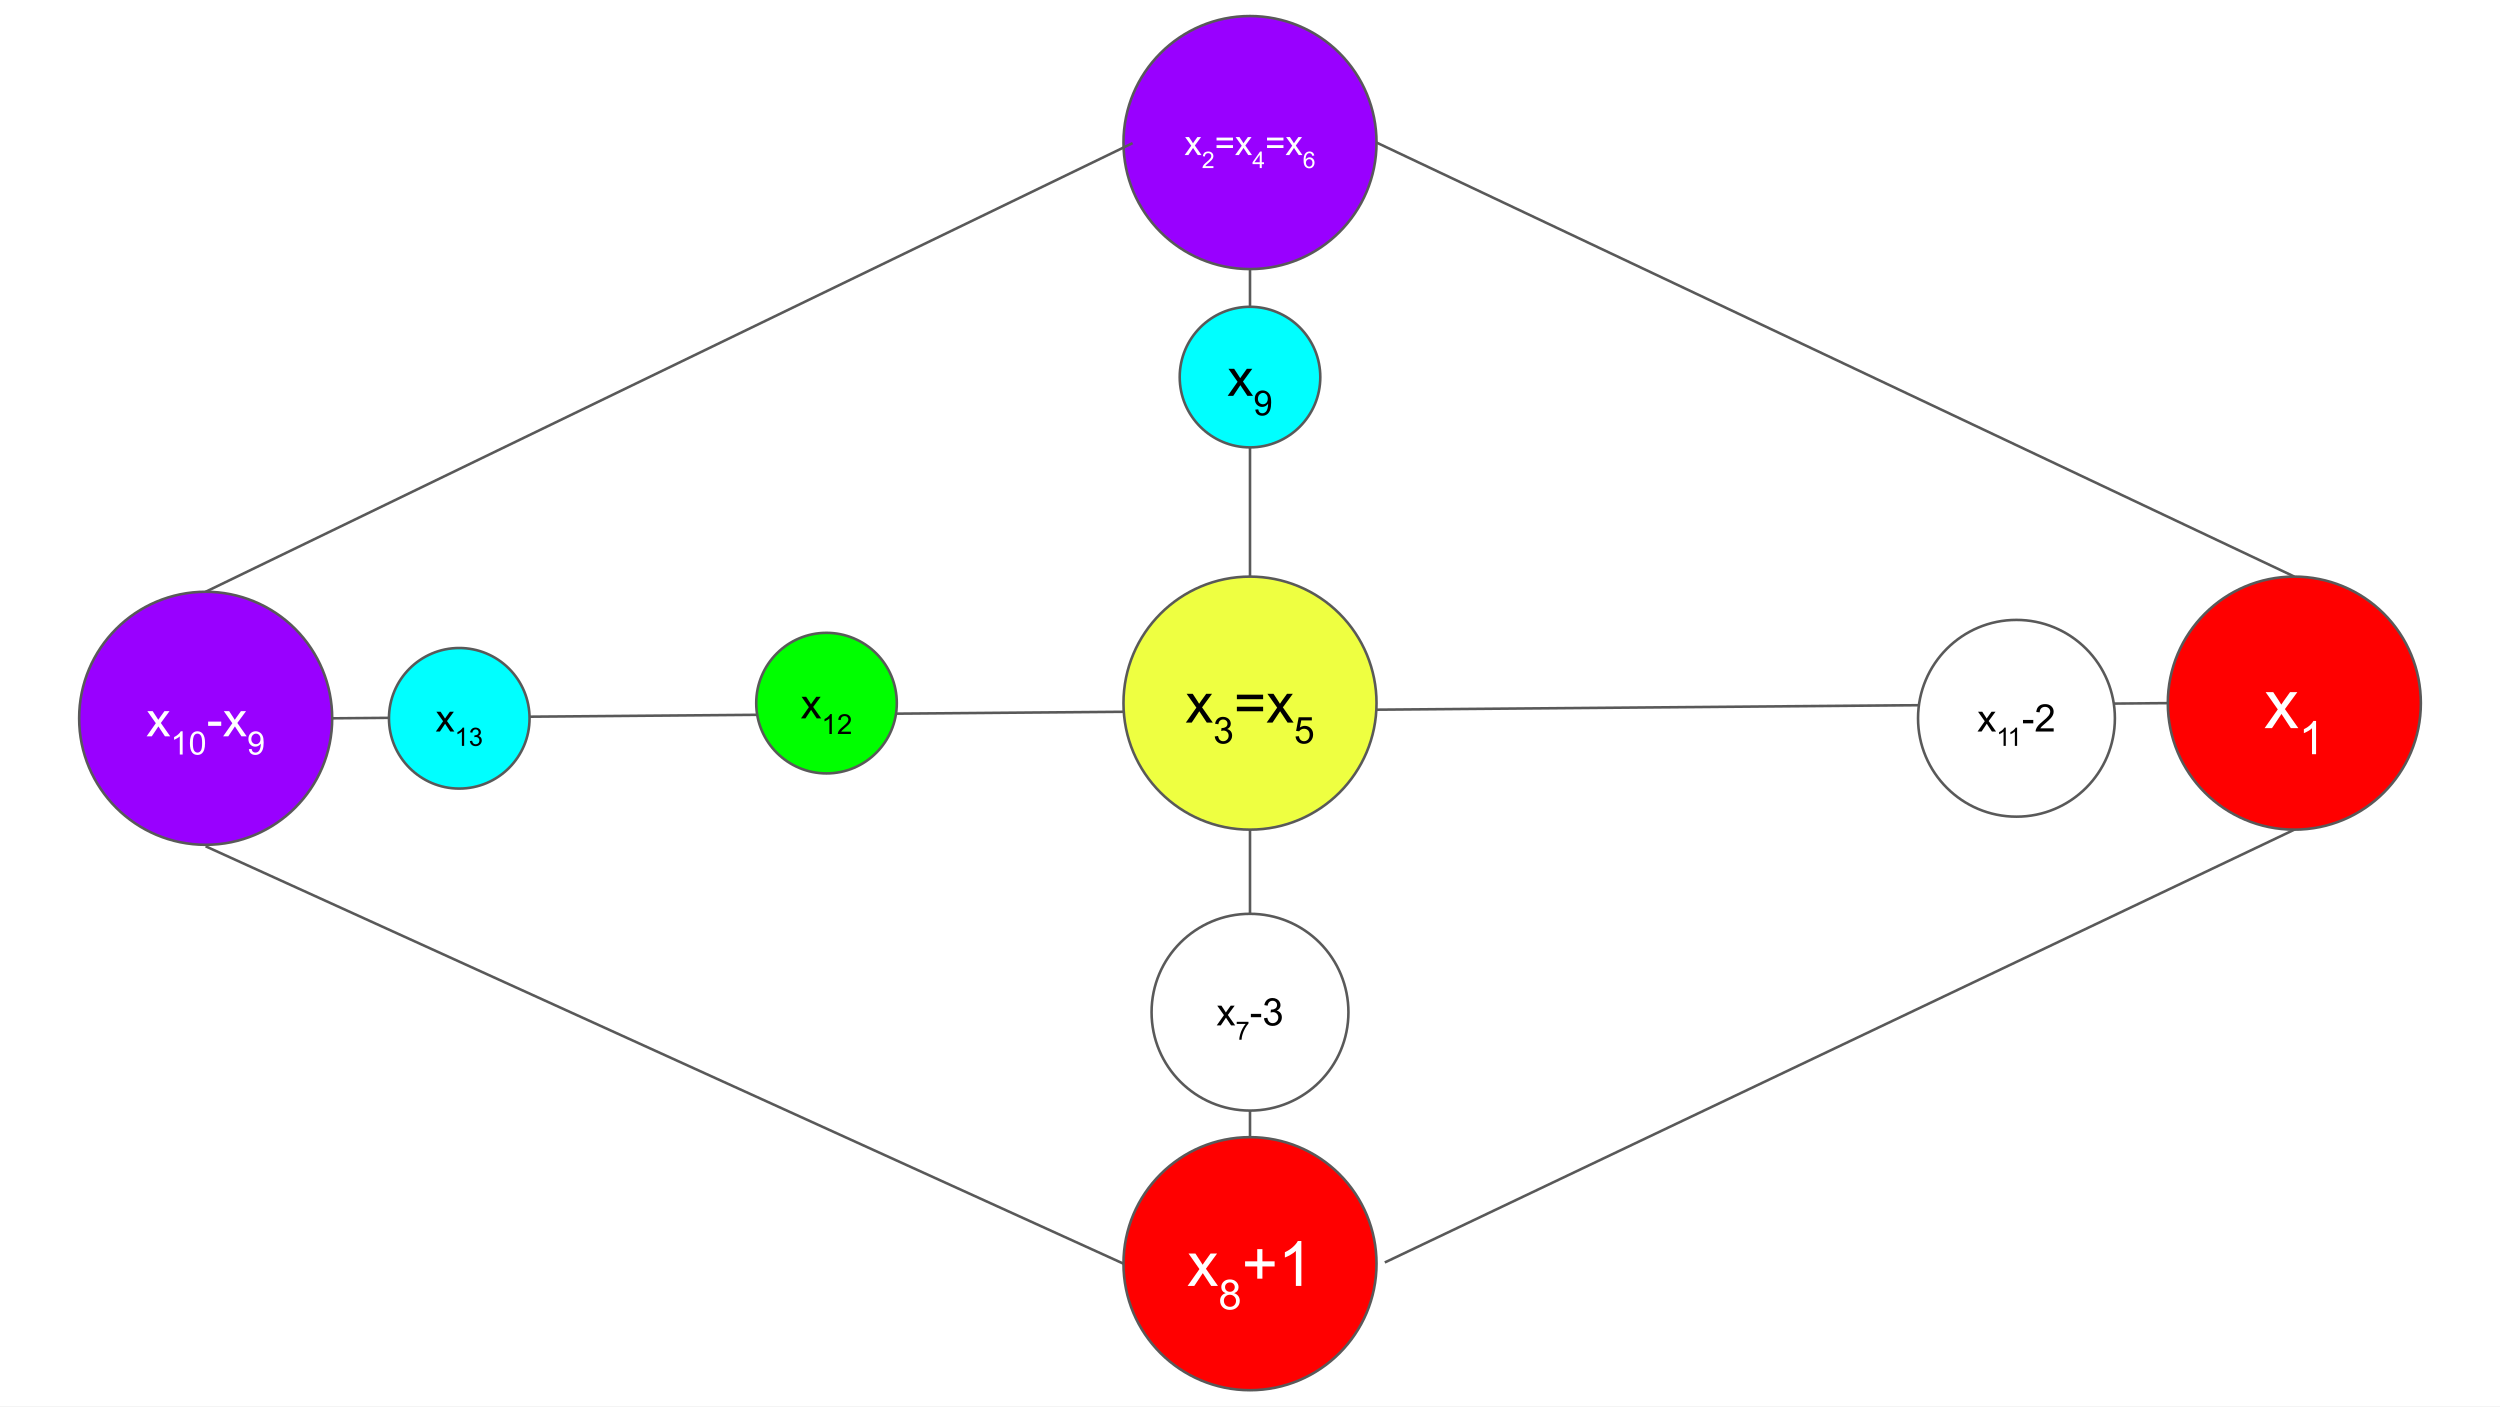
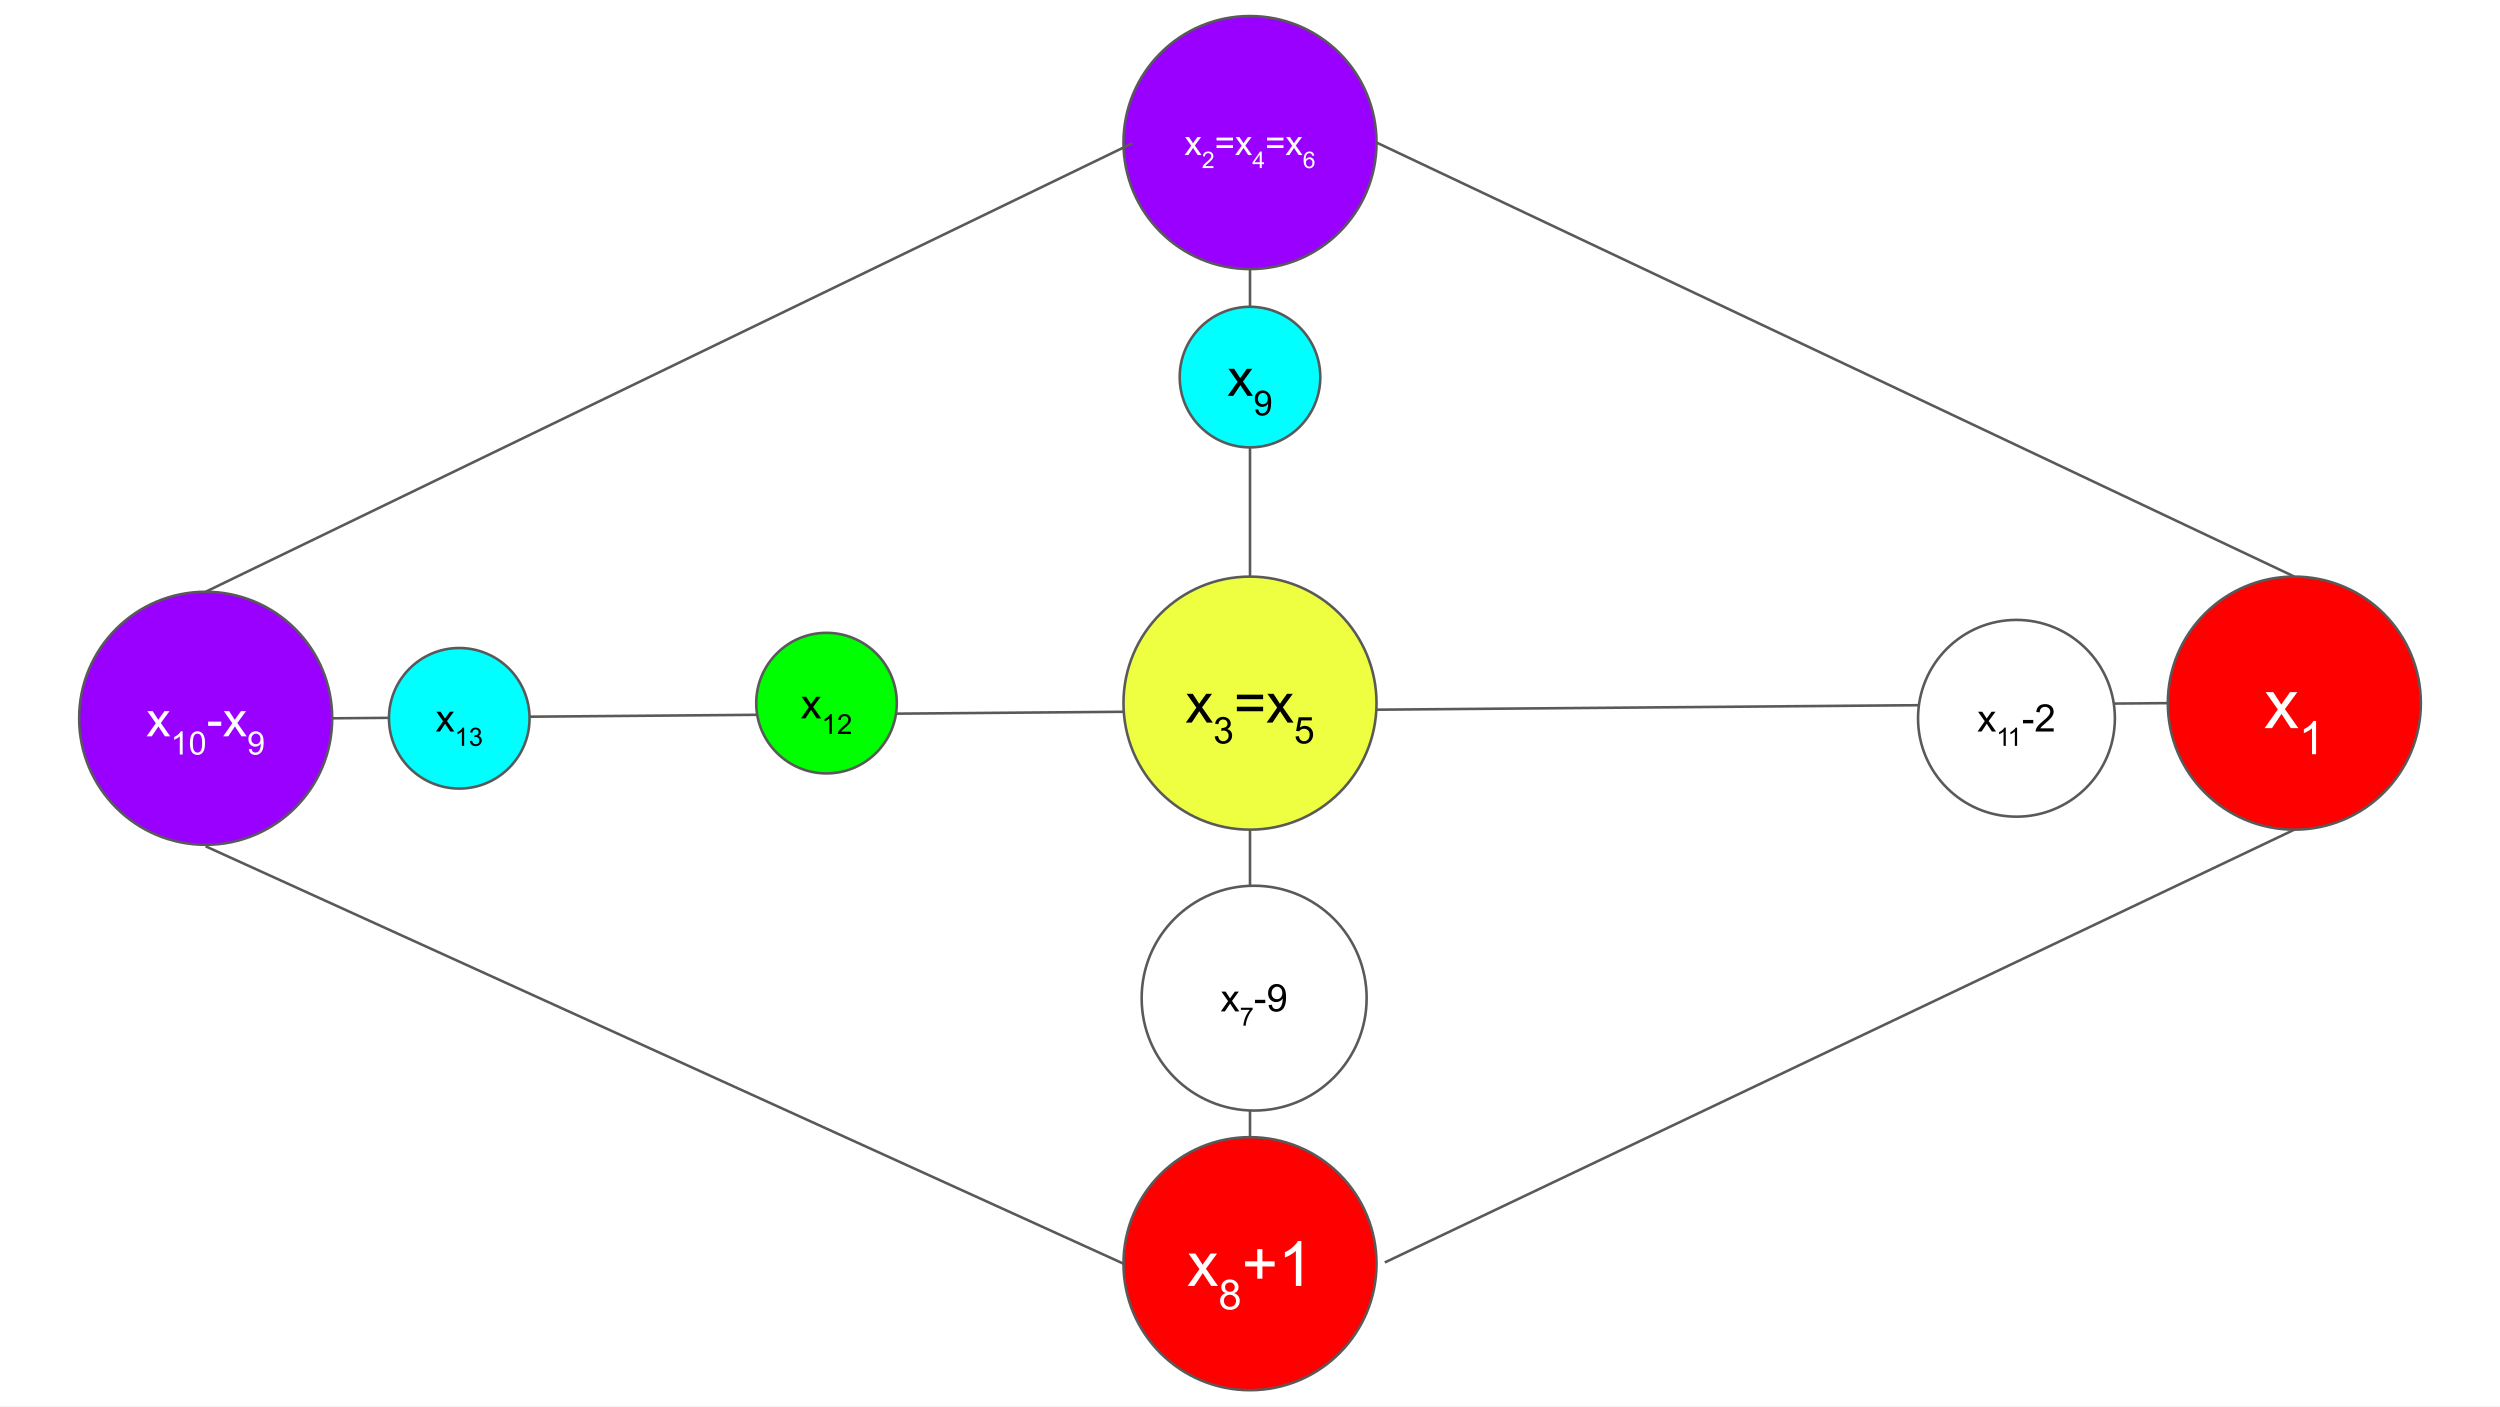
<svg xmlns="http://www.w3.org/2000/svg" version="1.1" viewBox="0.0 0.0 960.0 540.0" fill="none" stroke="none" stroke-linecap="square" stroke-miterlimit="10">
  <clipPath id="g3cfddd5f91a_0_0.0">
    <path d="m0 0l960.0 0l0 540.0l-960.0 0l0 -540.0z" clip-rule="nonzero" />
  </clipPath>
  <g clip-path="url(#g3cfddd5f91a_0_0.0)">
    <path fill="#ffffff" d="m0 0l960.0 0l0 540.0l-960.0 0z" fill-rule="evenodd" />
    <path fill="#000000" fill-opacity="0.0" d="m127.559 275.824l704.882 -5.827" fill-rule="evenodd" />
    <path stroke="#595959" stroke-width="1.0" stroke-linejoin="round" stroke-linecap="butt" d="m127.559 275.824l704.882 -5.827" fill-rule="evenodd" />
    <path fill="#000000" fill-opacity="0.0" d="m480.0 103.325l0 333.354" fill-rule="evenodd" />
    <path stroke="#595959" stroke-width="1.0" stroke-linejoin="round" stroke-linecap="butt" d="m480.0 103.325l0 333.354" fill-rule="evenodd" />
    <path fill="#eeff41" d="m431.417 270.0c0 -26.831 21.751 -48.583 48.583 -48.583c12.885 0 25.242 5.119 34.353 14.23c9.111 9.111 14.23 21.468 14.23 34.353c0 26.831 -21.751 48.583 -48.583 48.583c-26.831 0 -48.583 -21.751 -48.583 -48.583z" fill-rule="evenodd" />
    <path stroke="#595959" stroke-width="1.0" stroke-linejoin="round" stroke-linecap="butt" d="m431.417 270.0c0 -26.831 21.751 -48.583 48.583 -48.583c12.885 0 25.242 5.119 34.353 14.23c9.111 9.111 14.23 21.468 14.23 34.353c0 26.831 -21.751 48.583 -48.583 48.583c-26.831 0 -48.583 -21.751 -48.583 -48.583z" fill-rule="evenodd" />
    <path fill="#000000" d="m455.357 277.48l4.047 -5.75l-3.75 -5.312l2.344 0l1.703 2.594q0.484 0.734 0.766 1.234q0.469 -0.688 0.844 -1.219l1.875 -2.609l2.234 0l-3.828 5.203l4.125 5.859l-2.312 0l-2.266 -3.438l-0.609 -0.922l-2.906 4.359l-2.266 0z" fill-rule="nonzero" />
    <path fill="#000000" d="m466.458 282.793l1.25 -0.172q0.219 1.062 0.734 1.531q0.516 0.469 1.266 0.469q0.875 0 1.484 -0.609q0.609 -0.609 0.609 -1.516q0 -0.859 -0.562 -1.406q-0.562 -0.562 -1.438 -0.562q-0.344 0 -0.875 0.141l0.141 -1.109q0.125 0.016 0.203 0.016q0.797 0 1.438 -0.406q0.641 -0.422 0.641 -1.297q0 -0.688 -0.469 -1.125q-0.469 -0.453 -1.203 -0.453q-0.734 0 -1.219 0.453q-0.484 0.453 -0.625 1.375l-1.25 -0.219q0.234 -1.266 1.047 -1.953q0.812 -0.688 2.016 -0.688q0.828 0 1.531 0.359q0.703 0.359 1.078 0.984q0.375 0.609 0.375 1.297q0 0.656 -0.359 1.203q-0.359 0.547 -1.047 0.859q0.906 0.219 1.406 0.875q0.5 0.656 0.5 1.641q0 1.328 -0.984 2.266q-0.969 0.922 -2.453 0.922q-1.328 0 -2.219 -0.797q-0.891 -0.812 -1.016 -2.078z" fill-rule="nonzero" />
    <path fill="#000000" d="m485.038 268.496l-10.078 0l0 -1.734l10.078 0l0 1.734zm0 4.641l-10.078 0l0 -1.75l10.078 0l0 1.75zm1.346 4.344l4.047 -5.75l-3.75 -5.312l2.344 0l1.703 2.594q0.484 0.734 0.766 1.234q0.469 -0.688 0.844 -1.219l1.875 -2.609l2.234 0l-3.828 5.203l4.125 5.859l-2.312 0l-2.266 -3.438l-0.609 -0.922l-2.906 4.359l-2.266 0z" fill-rule="nonzero" />
    <path fill="#000000" d="m497.485 282.808l1.312 -0.109q0.141 0.969 0.672 1.453q0.531 0.469 1.281 0.469q0.906 0 1.531 -0.672q0.625 -0.688 0.625 -1.812q0 -1.062 -0.609 -1.672q-0.594 -0.625 -1.562 -0.625q-0.609 0 -1.094 0.281q-0.484 0.266 -0.766 0.703l-1.172 -0.156l0.984 -5.234l5.062 0l0 1.203l-4.062 0l-0.547 2.734q0.922 -0.641 1.922 -0.641q1.328 0 2.25 0.922q0.922 0.922 0.922 2.375q0 1.391 -0.812 2.391q-0.984 1.234 -2.672 1.234q-1.391 0 -2.266 -0.766q-0.875 -0.781 -1.0 -2.078z" fill-rule="nonzero" />
    <path fill="#9900ff" d="m431.417 54.743c0 -26.831 21.751 -48.583 48.583 -48.583c12.885 0 25.242 5.119 34.353 14.23c9.111 9.111 14.23 21.468 14.23 34.353c0 26.831 -21.751 48.583 -48.583 48.583c-26.831 0 -48.583 -21.751 -48.583 -48.583z" fill-rule="evenodd" />
    <path stroke="#595959" stroke-width="1.0" stroke-linejoin="round" stroke-linecap="butt" d="m431.417 54.743c0 -26.831 21.751 -48.583 48.583 -48.583c12.885 0 25.242 5.119 34.353 14.23c9.111 9.111 14.23 21.468 14.23 34.353c0 26.831 -21.751 48.583 -48.583 48.583c-26.831 0 -48.583 -21.751 -48.583 -48.583z" fill-rule="evenodd" />
    <path fill="#ffffff" d="m454.91 59.543l2.531 -3.594l-2.344 -3.312l1.469 0l1.062 1.609q0.297 0.469 0.484 0.781q0.281 -0.438 0.516 -0.766l1.172 -1.625l1.406 0l-2.391 3.25l2.562 3.656l-1.438 0l-1.422 -2.141l-0.375 -0.594l-1.812 2.734l-1.422 0z" fill-rule="nonzero" />
    <path fill="#ffffff" d="m465.95 63.793l0 0.75l-4.203 0q0 -0.281 0.094 -0.547q0.156 -0.422 0.5 -0.828q0.359 -0.422 1.031 -0.969q1.031 -0.859 1.391 -1.344q0.375 -0.5 0.375 -0.938q0 -0.469 -0.328 -0.781q-0.328 -0.328 -0.859 -0.328q-0.578 0 -0.922 0.344q-0.328 0.328 -0.328 0.938l-0.797 -0.094q0.078 -0.891 0.609 -1.359q0.547 -0.469 1.453 -0.469q0.906 0 1.438 0.516q0.531 0.5 0.531 1.25q0 0.375 -0.156 0.75q-0.156 0.359 -0.516 0.766q-0.359 0.406 -1.203 1.125q-0.703 0.594 -0.906 0.797q-0.188 0.203 -0.312 0.422l3.109 0z" fill-rule="nonzero" />
    <path fill="#ffffff" d="m473.464 53.933l-6.312 0l0 -1.094l6.312 0l0 1.094zm0 2.891l-6.312 0l0 -1.094l6.312 0l0 1.094zm0.83 2.719l2.531 -3.594l-2.344 -3.312l1.469 0l1.062 1.609q0.297 0.469 0.484 0.781q0.281 -0.438 0.516 -0.766l1.172 -1.625l1.406 0l-2.391 3.25l2.562 3.656l-1.438 0l-1.422 -2.141l-0.375 -0.594l-1.812 2.734l-1.422 0z" fill-rule="nonzero" />
    <path fill="#ffffff" d="m483.739 64.543l0 -1.516l-2.766 0l0 -0.719l2.906 -4.125l0.641 0l0 4.125l0.844 0l0 0.719l-0.844 0l0 1.516l-0.781 0zm0 -2.234l0 -2.859l-2.0 2.859l2.0 0z" fill-rule="nonzero" />
    <path fill="#ffffff" d="m492.847 53.933l-6.312 0l0 -1.094l6.312 0l0 1.094zm0 2.891l-6.312 0l0 -1.094l6.312 0l0 1.094zm0.83 2.719l2.531 -3.594l-2.344 -3.312l1.469 0l1.062 1.609q0.297 0.469 0.484 0.781q0.281 -0.438 0.516 -0.766l1.172 -1.625l1.406 0l-2.391 3.25l2.562 3.656l-1.438 0l-1.422 -2.141l-0.375 -0.594l-1.812 2.734l-1.422 0z" fill-rule="nonzero" />
    <path fill="#ffffff" d="m504.669 59.746l-0.781 0.062q-0.109 -0.469 -0.297 -0.672q-0.312 -0.328 -0.781 -0.328q-0.375 0 -0.656 0.203q-0.359 0.266 -0.578 0.781q-0.203 0.516 -0.219 1.469q0.281 -0.422 0.688 -0.625q0.406 -0.219 0.859 -0.219q0.781 0 1.328 0.578q0.547 0.578 0.547 1.484q0 0.594 -0.266 1.109q-0.25 0.516 -0.703 0.797q-0.453 0.266 -1.016 0.266q-0.984 0 -1.609 -0.719q-0.609 -0.719 -0.609 -2.359q0 -1.844 0.688 -2.688q0.594 -0.719 1.594 -0.719q0.75 0 1.234 0.422q0.484 0.422 0.578 1.156zm-3.188 2.734q0 0.406 0.172 0.781q0.172 0.359 0.469 0.562q0.312 0.188 0.656 0.188q0.484 0 0.844 -0.391q0.359 -0.406 0.359 -1.094q0 -0.656 -0.359 -1.031q-0.344 -0.391 -0.875 -0.391q-0.531 0 -0.906 0.391q-0.359 0.375 -0.359 0.984z" fill-rule="nonzero" />
    <path fill="#00ffff" d="m453.008 144.801c0 -14.907 12.085 -26.992 26.992 -26.992c7.159 0 14.024 2.844 19.086 7.906c5.062 5.062 7.906 11.928 7.906 19.086c0 14.907 -12.085 26.992 -26.992 26.992c-14.907 0 -26.992 -12.085 -26.992 -26.992z" fill-rule="evenodd" />
    <path stroke="#595959" stroke-width="1.0" stroke-linejoin="round" stroke-linecap="butt" d="m453.008 144.801c0 -14.907 12.085 -26.992 26.992 -26.992c7.159 0 14.024 2.844 19.086 7.906c5.062 5.062 7.906 11.928 7.906 19.086c0 14.907 -12.085 26.992 -26.992 26.992c-14.907 0 -26.992 -12.085 -26.992 -26.992z" fill-rule="evenodd" />
    <path fill="#000000" d="m471.434 152.001l3.797 -5.391l-3.5 -4.984l2.188 0l1.594 2.438q0.453 0.688 0.719 1.156q0.438 -0.641 0.797 -1.141l1.75 -2.453l2.094 0l-3.578 4.891l3.859 5.484l-2.156 0l-2.141 -3.219l-0.562 -0.875l-2.719 4.094l-2.141 0z" fill-rule="nonzero" />
    <path fill="#000000" d="m482.028 157.297l1.125 -0.109q0.141 0.797 0.547 1.156q0.406 0.359 1.031 0.359q0.531 0 0.938 -0.25q0.422 -0.25 0.672 -0.656q0.266 -0.422 0.438 -1.125q0.172 -0.703 0.172 -1.422q0 -0.078 0 -0.234q-0.359 0.547 -0.969 0.906q-0.594 0.344 -1.312 0.344q-1.188 0 -2.016 -0.859q-0.812 -0.859 -0.812 -2.266q0 -1.453 0.859 -2.328q0.859 -0.891 2.141 -0.891q0.938 0 1.703 0.5q0.781 0.5 1.172 1.438q0.406 0.922 0.406 2.672q0 1.828 -0.406 2.922q-0.391 1.078 -1.172 1.641q-0.781 0.562 -1.844 0.562q-1.109 0 -1.828 -0.609q-0.703 -0.625 -0.844 -1.75zm4.797 -4.219q0 -1.0 -0.547 -1.594q-0.531 -0.594 -1.281 -0.594q-0.781 0 -1.375 0.641q-0.578 0.641 -0.578 1.656q0 0.906 0.547 1.484q0.562 0.562 1.359 0.562q0.828 0 1.344 -0.562q0.531 -0.578 0.531 -1.594z" fill-rule="nonzero" />
    <path fill="#ff0000" d="m832.441 270.0c0 -26.831 21.751 -48.583 48.583 -48.583c12.885 0 25.242 5.119 34.353 14.23c9.111 9.111 14.23 21.468 14.23 34.353c0 26.831 -21.751 48.583 -48.583 48.583c-26.831 0 -48.583 -21.751 -48.583 -48.583z" fill-rule="evenodd" />
    <path stroke="#595959" stroke-width="1.0" stroke-linejoin="round" stroke-linecap="butt" d="m832.441 270.0c0 -26.831 21.751 -48.583 48.583 -48.583c12.885 0 25.242 5.119 34.353 14.23c9.111 9.111 14.23 21.468 14.23 34.353c0 26.831 -21.751 48.583 -48.583 48.583c-26.831 0 -48.583 -21.751 -48.583 -48.583z" fill-rule="evenodd" />
    <path fill="#ffffff" d="m869.607 279.6l5.062 -7.188l-4.672 -6.641l2.922 0l2.125 3.25q0.594 0.922 0.969 1.547q0.562 -0.859 1.047 -1.531l2.328 -3.266l2.797 0l-4.781 6.516l5.156 7.312l-2.891 0l-2.828 -4.297l-0.75 -1.156l-3.641 5.453l-2.844 0z" fill-rule="nonzero" />
    <path fill="#ffffff" d="m889.372 289.6l-1.562 0l0 -9.953q-0.562 0.547 -1.484 1.078q-0.922 0.531 -1.641 0.812l0 -1.516q1.312 -0.609 2.281 -1.484q0.984 -0.875 1.391 -1.703l1.016 0l0 12.766z" fill-rule="nonzero" />
    <path fill="#00ff00" d="m290.391 270.0c0 -14.907 12.085 -26.992 26.992 -26.992c7.159 0 14.024 2.844 19.086 7.906c5.062 5.062 7.906 11.928 7.906 19.086c0 14.907 -12.085 26.992 -26.992 26.992c-14.907 0 -26.992 -12.085 -26.992 -26.992z" fill-rule="evenodd" />
    <path stroke="#595959" stroke-width="1.0" stroke-linejoin="round" stroke-linecap="butt" d="m290.391 270.0c0 -14.907 12.085 -26.992 26.992 -26.992c7.159 0 14.024 2.844 19.086 7.906c5.062 5.062 7.906 11.928 7.906 19.086c0 14.907 -12.085 26.992 -26.992 26.992c-14.907 0 -26.992 -12.085 -26.992 -26.992z" fill-rule="evenodd" />
    <path fill="#000000" d="m307.582 275.86l3.031 -4.312l-2.812 -3.984l1.766 0l1.266 1.938q0.359 0.562 0.578 0.938q0.344 -0.516 0.641 -0.922l1.391 -1.953l1.688 0l-2.875 3.906l3.094 4.391l-1.734 0l-1.703 -2.578l-0.453 -0.703l-2.172 3.281l-1.703 0z" fill-rule="nonzero" />
    <path fill="#000000" d="m319.425 281.86l-0.938 0l0 -5.969q-0.344 0.328 -0.891 0.656q-0.547 0.312 -0.984 0.469l0 -0.906q0.797 -0.359 1.375 -0.891q0.594 -0.531 0.828 -1.016l0.609 0l0 7.656zm7.317 -0.906l0 0.906l-5.031 0q-0.016 -0.344 0.109 -0.656q0.188 -0.516 0.609 -1.016q0.422 -0.5 1.234 -1.141q1.234 -1.031 1.672 -1.625q0.438 -0.594 0.438 -1.125q0 -0.562 -0.406 -0.938q-0.391 -0.391 -1.031 -0.391q-0.672 0 -1.078 0.406q-0.406 0.406 -0.406 1.125l-0.969 -0.094q0.094 -1.078 0.734 -1.641q0.656 -0.562 1.734 -0.562q1.109 0 1.75 0.609q0.641 0.609 0.641 1.5q0 0.469 -0.188 0.906q-0.188 0.438 -0.625 0.938q-0.438 0.484 -1.453 1.328q-0.828 0.719 -1.078 0.969q-0.234 0.25 -0.391 0.5l3.734 0z" fill-rule="nonzero" />
    <path fill="#00ffff" d="m149.365 275.824c0 -14.907 12.085 -26.992 26.992 -26.992c7.159 0 14.024 2.844 19.086 7.906c5.062 5.062 7.906 11.928 7.906 19.086c0 14.907 -12.085 26.992 -26.992 26.992c-14.907 0 -26.992 -12.085 -26.992 -26.992z" fill-rule="evenodd" />
    <path stroke="#595959" stroke-width="1.0" stroke-linejoin="round" stroke-linecap="butt" d="m149.365 275.824c0 -14.907 12.085 -26.992 26.992 -26.992c7.159 0 14.024 2.844 19.086 7.906c5.062 5.062 7.906 11.928 7.906 19.086c0 14.907 -12.085 26.992 -26.992 26.992c-14.907 0 -26.992 -12.085 -26.992 -26.992z" fill-rule="evenodd" />
    <path fill="#000000" d="m167.371 280.904l2.781 -3.953l-2.578 -3.641l1.609 0l1.172 1.781q0.328 0.5 0.531 0.844q0.312 -0.469 0.578 -0.828l1.281 -1.797l1.531 0l-2.625 3.578l2.828 4.016l-1.578 0l-1.562 -2.359l-0.406 -0.641l-2.0 3.0l-1.562 0z" fill-rule="nonzero" />
    <path fill="#000000" d="m178.23 286.404l-0.859 0l0 -5.469q-0.312 0.297 -0.812 0.594q-0.5 0.297 -0.906 0.438l0 -0.828q0.719 -0.344 1.25 -0.812q0.547 -0.484 0.766 -0.938l0.562 0l0 7.016zm2.197 -1.844l0.859 -0.109q0.156 0.719 0.5 1.047q0.359 0.312 0.875 0.312q0.609 0 1.016 -0.406q0.422 -0.422 0.422 -1.047q0 -0.594 -0.391 -0.969q-0.391 -0.391 -0.984 -0.391q-0.234 0 -0.594 0.094l0.094 -0.75q0.078 0.016 0.141 0.016q0.547 0 0.984 -0.281q0.438 -0.297 0.438 -0.891q0 -0.469 -0.328 -0.781q-0.312 -0.312 -0.812 -0.312q-0.516 0 -0.844 0.312q-0.328 0.312 -0.422 0.953l-0.859 -0.156q0.156 -0.859 0.703 -1.328q0.562 -0.484 1.391 -0.484q0.578 0 1.062 0.25q0.484 0.234 0.734 0.672q0.25 0.422 0.25 0.891q0 0.453 -0.25 0.828q-0.234 0.375 -0.703 0.594q0.609 0.141 0.953 0.594q0.344 0.453 0.344 1.125q0 0.906 -0.672 1.547q-0.656 0.641 -1.688 0.641q-0.906 0 -1.516 -0.547q-0.609 -0.547 -0.703 -1.422z" fill-rule="nonzero" />
    <path fill="#ff0000" d="m431.417 485.257c0 -26.831 21.751 -48.583 48.583 -48.583c12.885 0 25.242 5.119 34.353 14.23c9.111 9.111 14.23 21.468 14.23 34.353c0 26.831 -21.751 48.583 -48.583 48.583c-26.831 0 -48.583 -21.751 -48.583 -48.583z" fill-rule="evenodd" />
    <path stroke="#595959" stroke-width="1.0" stroke-linejoin="round" stroke-linecap="butt" d="m431.417 485.257c0 -26.831 21.751 -48.583 48.583 -48.583c12.885 0 25.242 5.119 34.353 14.23c9.111 9.111 14.23 21.468 14.23 34.353c0 26.831 -21.751 48.583 -48.583 48.583c-26.831 0 -48.583 -21.751 -48.583 -48.583z" fill-rule="evenodd" />
    <path fill="#ffffff" d="m456.041 493.797l4.547 -6.469l-4.203 -5.984l2.641 0l1.906 2.922q0.547 0.828 0.875 1.391q0.516 -0.766 0.938 -1.359l2.109 -2.953l2.516 0l-4.297 5.859l4.625 6.594l-2.594 0l-2.547 -3.875l-0.688 -1.031l-3.266 4.906l-2.562 0z" fill-rule="nonzero" />
    <path fill="#ffffff" d="m470.697 496.578q-0.875 -0.312 -1.297 -0.906q-0.422 -0.594 -0.422 -1.422q0 -1.25 0.891 -2.094q0.906 -0.859 2.406 -0.859q1.5 0 2.406 0.875q0.922 0.859 0.922 2.109q0 0.797 -0.422 1.391q-0.422 0.594 -1.266 0.906q1.047 0.344 1.594 1.109q0.562 0.766 0.562 1.828q0 1.469 -1.047 2.484q-1.031 1.0 -2.734 1.0q-1.688 0 -2.734 -1.0q-1.031 -1.016 -1.031 -2.516q0 -1.125 0.562 -1.875q0.562 -0.75 1.609 -1.031zm-0.281 -2.375q0 0.812 0.516 1.328q0.531 0.516 1.375 0.516q0.812 0 1.328 -0.516q0.516 -0.516 0.516 -1.25q0 -0.781 -0.531 -1.297q-0.531 -0.531 -1.328 -0.531q-0.812 0 -1.344 0.516q-0.531 0.516 -0.531 1.234zm-0.453 5.281q0 0.609 0.281 1.172q0.297 0.562 0.859 0.875q0.562 0.297 1.203 0.297q1.016 0 1.672 -0.641q0.656 -0.656 0.656 -1.656q0 -1.016 -0.688 -1.672q-0.672 -0.672 -1.688 -0.672q-0.984 0 -1.641 0.656q-0.656 0.656 -0.656 1.641z" fill-rule="nonzero" />
    <path fill="#ffffff" d="m482.783 491.016l0 -4.703l-4.672 0l0 -1.969l4.672 0l0 -4.688l1.984 0l0 4.688l4.688 0l0 1.969l-4.688 0l0 4.703l-1.984 0zm16.938 2.781l-2.109 0l0 -13.438q-0.75 0.719 -2.0 1.453q-1.234 0.719 -2.219 1.078l0 -2.031q1.781 -0.828 3.094 -2.016q1.328 -1.188 1.875 -2.297l1.359 0l0 17.25z" fill-rule="nonzero" />
    <path fill="#9900ff" d="m30.394 275.824c0 -26.831 21.751 -48.583 48.583 -48.583c12.885 0 25.242 5.119 34.353 14.23c9.111 9.111 14.23 21.468 14.23 34.353c0 26.831 -21.751 48.583 -48.583 48.583c-26.831 0 -48.583 -21.751 -48.583 -48.583z" fill-rule="evenodd" />
    <path stroke="#595959" stroke-width="1.0" stroke-linejoin="round" stroke-linecap="butt" d="m30.394 275.824c0 -26.831 21.751 -48.583 48.583 -48.583c12.885 0 25.242 5.119 34.353 14.23c9.111 9.111 14.23 21.468 14.23 34.353c0 26.831 -21.751 48.583 -48.583 48.583c-26.831 0 -48.583 -21.751 -48.583 -48.583z" fill-rule="evenodd" />
    <path fill="#ffffff" d="m56.307 282.744l3.531 -5.031l-3.266 -4.641l2.047 0l1.484 2.266q0.422 0.641 0.672 1.078q0.406 -0.594 0.734 -1.062l1.641 -2.281l1.953 0l-3.344 4.547l3.594 5.125l-2.016 0l-1.984 -3.0l-0.516 -0.812l-2.547 3.812l-1.984 0z" fill-rule="nonzero" />
    <path fill="#ffffff" d="m70.135 289.744l-1.094 0l0 -6.969q-0.406 0.375 -1.047 0.75q-0.641 0.375 -1.141 0.578l0 -1.062q0.906 -0.438 1.594 -1.047q0.688 -0.609 0.969 -1.188l0.719 0l0 8.938zm2.792 -4.391q0 -1.578 0.328 -2.531q0.328 -0.969 0.969 -1.484q0.641 -0.531 1.609 -0.531q0.719 0 1.25 0.297q0.547 0.281 0.891 0.828q0.359 0.531 0.562 1.312q0.203 0.781 0.203 2.109q0 1.562 -0.328 2.531q-0.328 0.953 -0.969 1.484q-0.641 0.531 -1.609 0.531q-1.297 0 -2.031 -0.922q-0.875 -1.109 -0.875 -3.625zm1.125 0q0 2.188 0.516 2.922q0.516 0.719 1.266 0.719q0.75 0 1.266 -0.719q0.516 -0.734 0.516 -2.922q0 -2.203 -0.516 -2.922q-0.516 -0.719 -1.281 -0.719q-0.75 0 -1.203 0.641q-0.562 0.812 -0.562 3.0z" fill-rule="nonzero" />
    <path fill="#ffffff" d="m79.922 278.729l0 -1.641l5.031 0l0 1.641l-5.031 0zm5.76 4.016l3.531 -5.031l-3.266 -4.641l2.047 0l1.484 2.266q0.422 0.641 0.672 1.078q0.406 -0.594 0.734 -1.062l1.641 -2.281l1.953 0l-3.344 4.547l3.594 5.125l-2.016 0l-1.984 -3.0l-0.516 -0.812l-2.547 3.812l-1.984 0z" fill-rule="nonzero" />
    <path fill="#ffffff" d="m95.557 287.682l1.047 -0.094q0.125 0.734 0.5 1.078q0.391 0.328 0.969 0.328q0.5 0 0.875 -0.219q0.391 -0.234 0.625 -0.625q0.25 -0.391 0.406 -1.047q0.172 -0.656 0.172 -1.328q0 -0.078 0 -0.219q-0.328 0.516 -0.906 0.844q-0.562 0.328 -1.219 0.328q-1.109 0 -1.875 -0.797q-0.766 -0.812 -0.766 -2.125q0 -1.344 0.797 -2.172q0.797 -0.828 2.0 -0.828q0.875 0 1.594 0.469q0.719 0.469 1.094 1.344q0.375 0.859 0.375 2.484q0 1.719 -0.375 2.734q-0.375 1.0 -1.109 1.531q-0.719 0.531 -1.703 0.531q-1.047 0 -1.719 -0.578q-0.656 -0.594 -0.781 -1.641zm4.469 -3.922q0 -0.938 -0.5 -1.484q-0.5 -0.562 -1.203 -0.562q-0.734 0 -1.281 0.594q-0.531 0.594 -0.531 1.547q0 0.844 0.516 1.375q0.516 0.531 1.266 0.531q0.75 0 1.234 -0.531q0.5 -0.531 0.5 -1.469z" fill-rule="nonzero" />
    <path fill="#ffffff" d="m736.528 275.824c0 -20.865 16.922 -37.78 37.795 -37.78c10.024 0 19.637 3.98 26.725 11.065c7.088 7.085 11.07 16.694 11.07 26.714c0 20.865 -16.922 37.78 -37.795 37.78c-20.874 0 -37.795 -16.914 -37.795 -37.78z" fill-rule="evenodd" />
    <path stroke="#595959" stroke-width="1.0" stroke-linejoin="round" stroke-linecap="butt" d="m736.528 275.824c0 -20.865 16.922 -37.78 37.795 -37.78c10.024 0 19.637 3.98 26.725 11.065c7.088 7.085 11.07 16.694 11.07 26.714c0 20.865 -16.922 37.78 -37.795 37.78c-20.874 0 -37.795 -16.914 -37.795 -37.78z" fill-rule="evenodd" />
    <path fill="#000000" d="m759.365 280.904l2.781 -3.953l-2.578 -3.641l1.609 0l1.172 1.781q0.328 0.5 0.531 0.844q0.312 -0.469 0.578 -0.828l1.281 -1.797l1.531 0l-2.625 3.578l2.828 4.016l-1.578 0l-1.562 -2.359l-0.406 -0.641l-2.0 3.0l-1.562 0z" fill-rule="nonzero" />
    <path fill="#000000" d="m770.225 286.404l-0.859 0l0 -5.469q-0.312 0.297 -0.812 0.594q-0.5 0.297 -0.906 0.438l0 -0.828q0.719 -0.344 1.25 -0.812q0.547 -0.484 0.766 -0.938l0.562 0l0 7.016zm4.343 0l-0.859 0l0 -5.469q-0.312 0.297 -0.812 0.594q-0.5 0.297 -0.906 0.438l0 -0.828q0.719 -0.344 1.25 -0.812q0.547 -0.484 0.766 -0.938l0.562 0l0 7.016z" fill-rule="nonzero" />
    <path fill="#000000" d="m776.827 277.748l0 -1.281l3.953 0l0 1.281l-3.953 0zm11.787 1.922l0 1.234l-6.938 0q-0.016 -0.469 0.156 -0.891q0.266 -0.719 0.844 -1.406q0.594 -0.688 1.688 -1.578q1.719 -1.406 2.312 -2.219q0.609 -0.828 0.609 -1.562q0 -0.766 -0.562 -1.281q-0.547 -0.531 -1.422 -0.531q-0.922 0 -1.484 0.562q-0.562 0.562 -0.562 1.547l-1.328 -0.141q0.141 -1.484 1.016 -2.25q0.891 -0.781 2.391 -0.781q1.516 0 2.391 0.844q0.875 0.828 0.875 2.062q0 0.641 -0.266 1.25q-0.25 0.594 -0.844 1.266q-0.594 0.672 -1.984 1.859q-1.156 0.969 -1.484 1.312q-0.328 0.344 -0.547 0.703l5.141 0z" fill-rule="nonzero" />
-     <path fill="#ffffff" d="m442.205 388.685c0 -20.865 16.922 -37.78 37.795 -37.78c10.024 0 19.637 3.98 26.725 11.065c7.088 7.085 11.07 16.694 11.07 26.714c0 20.865 -16.922 37.78 -37.795 37.78c-20.874 0 -37.795 -16.914 -37.795 -37.78z" fill-rule="evenodd" />
-     <path stroke="#595959" stroke-width="1.0" stroke-linejoin="round" stroke-linecap="butt" d="m442.205 388.685c0 -20.865 16.922 -37.78 37.795 -37.78c10.024 0 19.637 3.98 26.725 11.065c7.088 7.085 11.07 16.694 11.07 26.714c0 20.865 -16.922 37.78 -37.795 37.78c-20.874 0 -37.795 -16.914 -37.795 -37.78z" fill-rule="evenodd" />
-     <path fill="#000000" d="m467.214 393.765l2.781 -3.953l-2.578 -3.641l1.609 0l1.172 1.781q0.328 0.5 0.531 0.844q0.312 -0.469 0.578 -0.828l1.281 -1.797l1.531 0l-2.625 3.578l2.828 4.016l-1.578 0l-1.562 -2.359l-0.406 -0.641l-2.0 3.0l-1.562 0z" fill-rule="nonzero" />
-     <path fill="#000000" d="m474.901 393.187l0 -0.828l4.516 0l0 0.672q-0.672 0.719 -1.328 1.891q-0.641 1.172 -1.0 2.422q-0.266 0.875 -0.328 1.922l-0.891 0q0.016 -0.828 0.328 -1.984q0.312 -1.172 0.891 -2.25q0.578 -1.094 1.234 -1.844l-3.422 0z" fill-rule="nonzero" />
-     <path fill="#000000" d="m480.333 390.609l0 -1.281l3.953 0l0 1.281l-3.953 0zm5.021 0.391l1.297 -0.172q0.219 1.094 0.75 1.578q0.531 0.484 1.297 0.484q0.906 0 1.531 -0.625q0.641 -0.641 0.641 -1.562q0 -0.891 -0.594 -1.469q-0.578 -0.578 -1.469 -0.578q-0.359 0 -0.906 0.141l0.141 -1.125q0.125 0.016 0.203 0.016q0.828 0 1.484 -0.422q0.656 -0.438 0.656 -1.344q0 -0.703 -0.484 -1.156q-0.469 -0.469 -1.234 -0.469q-0.75 0 -1.25 0.469q-0.5 0.469 -0.641 1.422l-1.281 -0.234q0.234 -1.297 1.062 -2.0q0.844 -0.719 2.094 -0.719q0.859 0 1.578 0.375q0.719 0.359 1.094 1.0q0.391 0.641 0.391 1.344q0 0.688 -0.375 1.25q-0.359 0.547 -1.062 0.875q0.922 0.219 1.438 0.906q0.516 0.672 0.516 1.688q0 1.375 -1.0 2.328q-1.0 0.953 -2.531 0.953q-1.391 0 -2.297 -0.812q-0.906 -0.828 -1.047 -2.141z" fill-rule="nonzero" />
+     <path fill="#ffffff" d="m438.394 383.288c0 -23.84 19.34 -43.165 43.197 -43.165c11.457 0 22.444 4.548 30.545 12.643c8.101 8.095 12.652 19.074 12.652 30.523c0 23.84 -19.34 43.165 -43.197 43.165c-23.857 0 -43.197 -19.326 -43.197 -43.165z" fill-rule="evenodd" />
+     <path stroke="#595959" stroke-width="1.0" stroke-linejoin="round" stroke-linecap="butt" d="m438.394 383.288c0 -23.84 19.34 -43.165 43.197 -43.165c11.457 0 22.444 4.548 30.545 12.643c8.101 8.095 12.652 19.074 12.652 30.523c0 23.84 -19.34 43.165 -43.197 43.165c-23.857 0 -43.197 -19.326 -43.197 -43.165z" fill-rule="evenodd" />
+     <path fill="#000000" d="m468.804 388.368l2.781 -3.953l-2.578 -3.641l1.609 0l1.172 1.781q0.328 0.5 0.531 0.844q0.312 -0.469 0.578 -0.828l1.281 -1.797l1.531 0l-2.625 3.578l2.828 4.016l-1.578 0l-1.562 -2.359l-0.406 -0.641l-2.0 3.0l-1.562 0z" fill-rule="nonzero" />
+     <path fill="#000000" d="m476.492 387.79l0 -0.828l4.516 0l0 0.672q-0.672 0.719 -1.328 1.891q-0.641 1.172 -1.0 2.422q-0.266 0.875 -0.328 1.922l-0.891 0q0.016 -0.828 0.328 -1.984q0.312 -1.172 0.891 -2.25q0.578 -1.094 1.234 -1.844l-3.422 0z" fill-rule="nonzero" />
+     <path fill="#000000" d="m481.923 385.212l0 -1.281l3.953 0l0 1.281l-3.953 0zm5.209 0.734l1.25 -0.125q0.156 0.875 0.594 1.281q0.438 0.391 1.141 0.391q0.594 0 1.031 -0.266q0.453 -0.281 0.734 -0.734q0.297 -0.453 0.484 -1.219q0.188 -0.781 0.188 -1.594q0 -0.078 0 -0.25q-0.391 0.609 -1.062 1.0q-0.656 0.375 -1.438 0.375q-1.312 0 -2.219 -0.938q-0.891 -0.953 -0.891 -2.484q0 -1.609 0.938 -2.578q0.938 -0.969 2.359 -0.969q1.031 0 1.875 0.547q0.844 0.547 1.281 1.578q0.438 1.016 0.438 2.953q0 2.0 -0.438 3.203q-0.422 1.188 -1.297 1.812q-0.859 0.609 -2.016 0.609q-1.234 0 -2.016 -0.672q-0.781 -0.688 -0.938 -1.922zm5.281 -4.641q0 -1.109 -0.594 -1.75q-0.594 -0.656 -1.422 -0.656q-0.859 0 -1.5 0.703q-0.625 0.703 -0.625 1.812q0 1.0 0.594 1.641q0.609 0.625 1.5 0.625q0.891 0 1.469 -0.625q0.578 -0.641 0.578 -1.75z" fill-rule="nonzero" />
    <path fill="#000000" fill-opacity="0.0" d="m434.913 54.958l-355.937 172.283" fill-rule="evenodd" />
    <path stroke="#595959" stroke-width="1.0" stroke-linejoin="round" stroke-linecap="butt" d="m434.913 54.958l-355.937 172.283" fill-rule="evenodd" />
    <path fill="#000000" fill-opacity="0.0" d="m528.583 54.743l352.441 166.677" fill-rule="evenodd" />
    <path stroke="#595959" stroke-width="1.0" stroke-linejoin="round" stroke-linecap="butt" d="m528.583 54.743l352.441 166.677" fill-rule="evenodd" />
    <path fill="#000000" fill-opacity="0.0" d="m78.945 324.974l352.472 160.283" fill-rule="evenodd" />
    <path stroke="#595959" stroke-width="1.0" stroke-linejoin="round" stroke-linecap="butt" d="m78.945 324.974l352.472 160.283" fill-rule="evenodd" />
    <path fill="#000000" fill-opacity="0.0" d="m531.764 484.787l349.26 -166.205" fill-rule="evenodd" />
    <path stroke="#595959" stroke-width="1.0" stroke-linejoin="round" stroke-linecap="butt" d="m531.764 484.787l349.26 -166.205" fill-rule="evenodd" />
  </g>
</svg>
